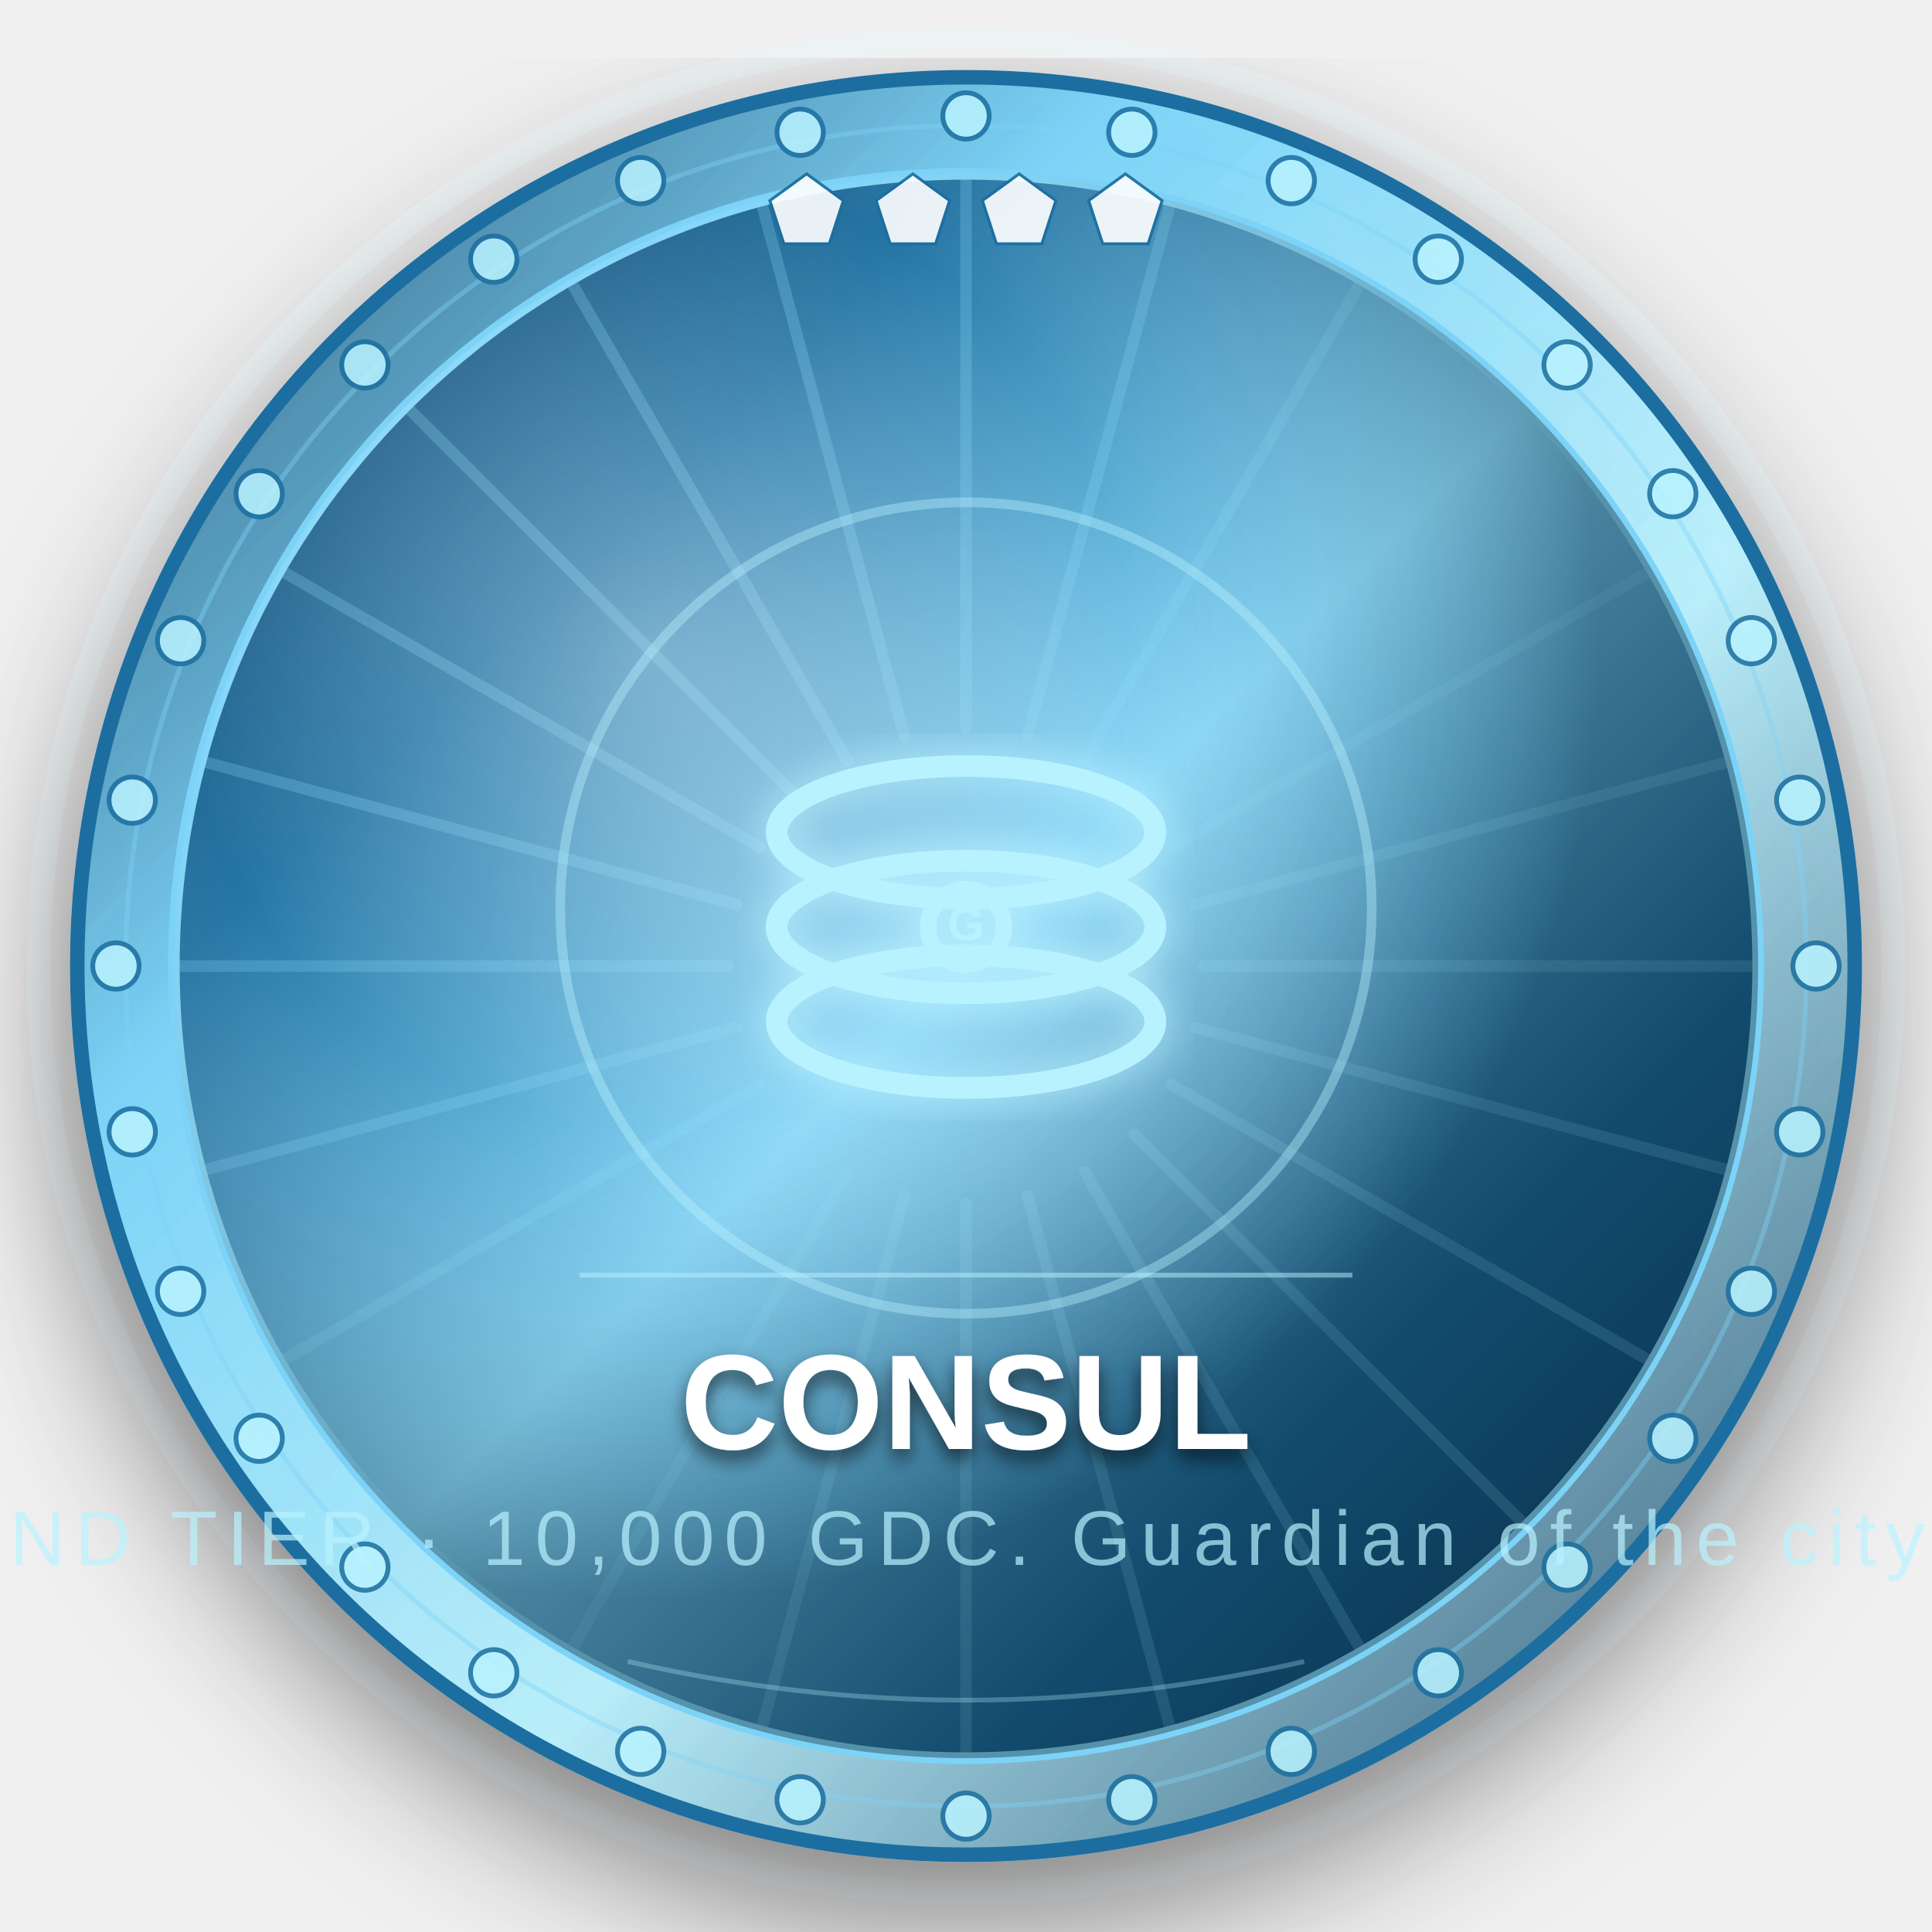
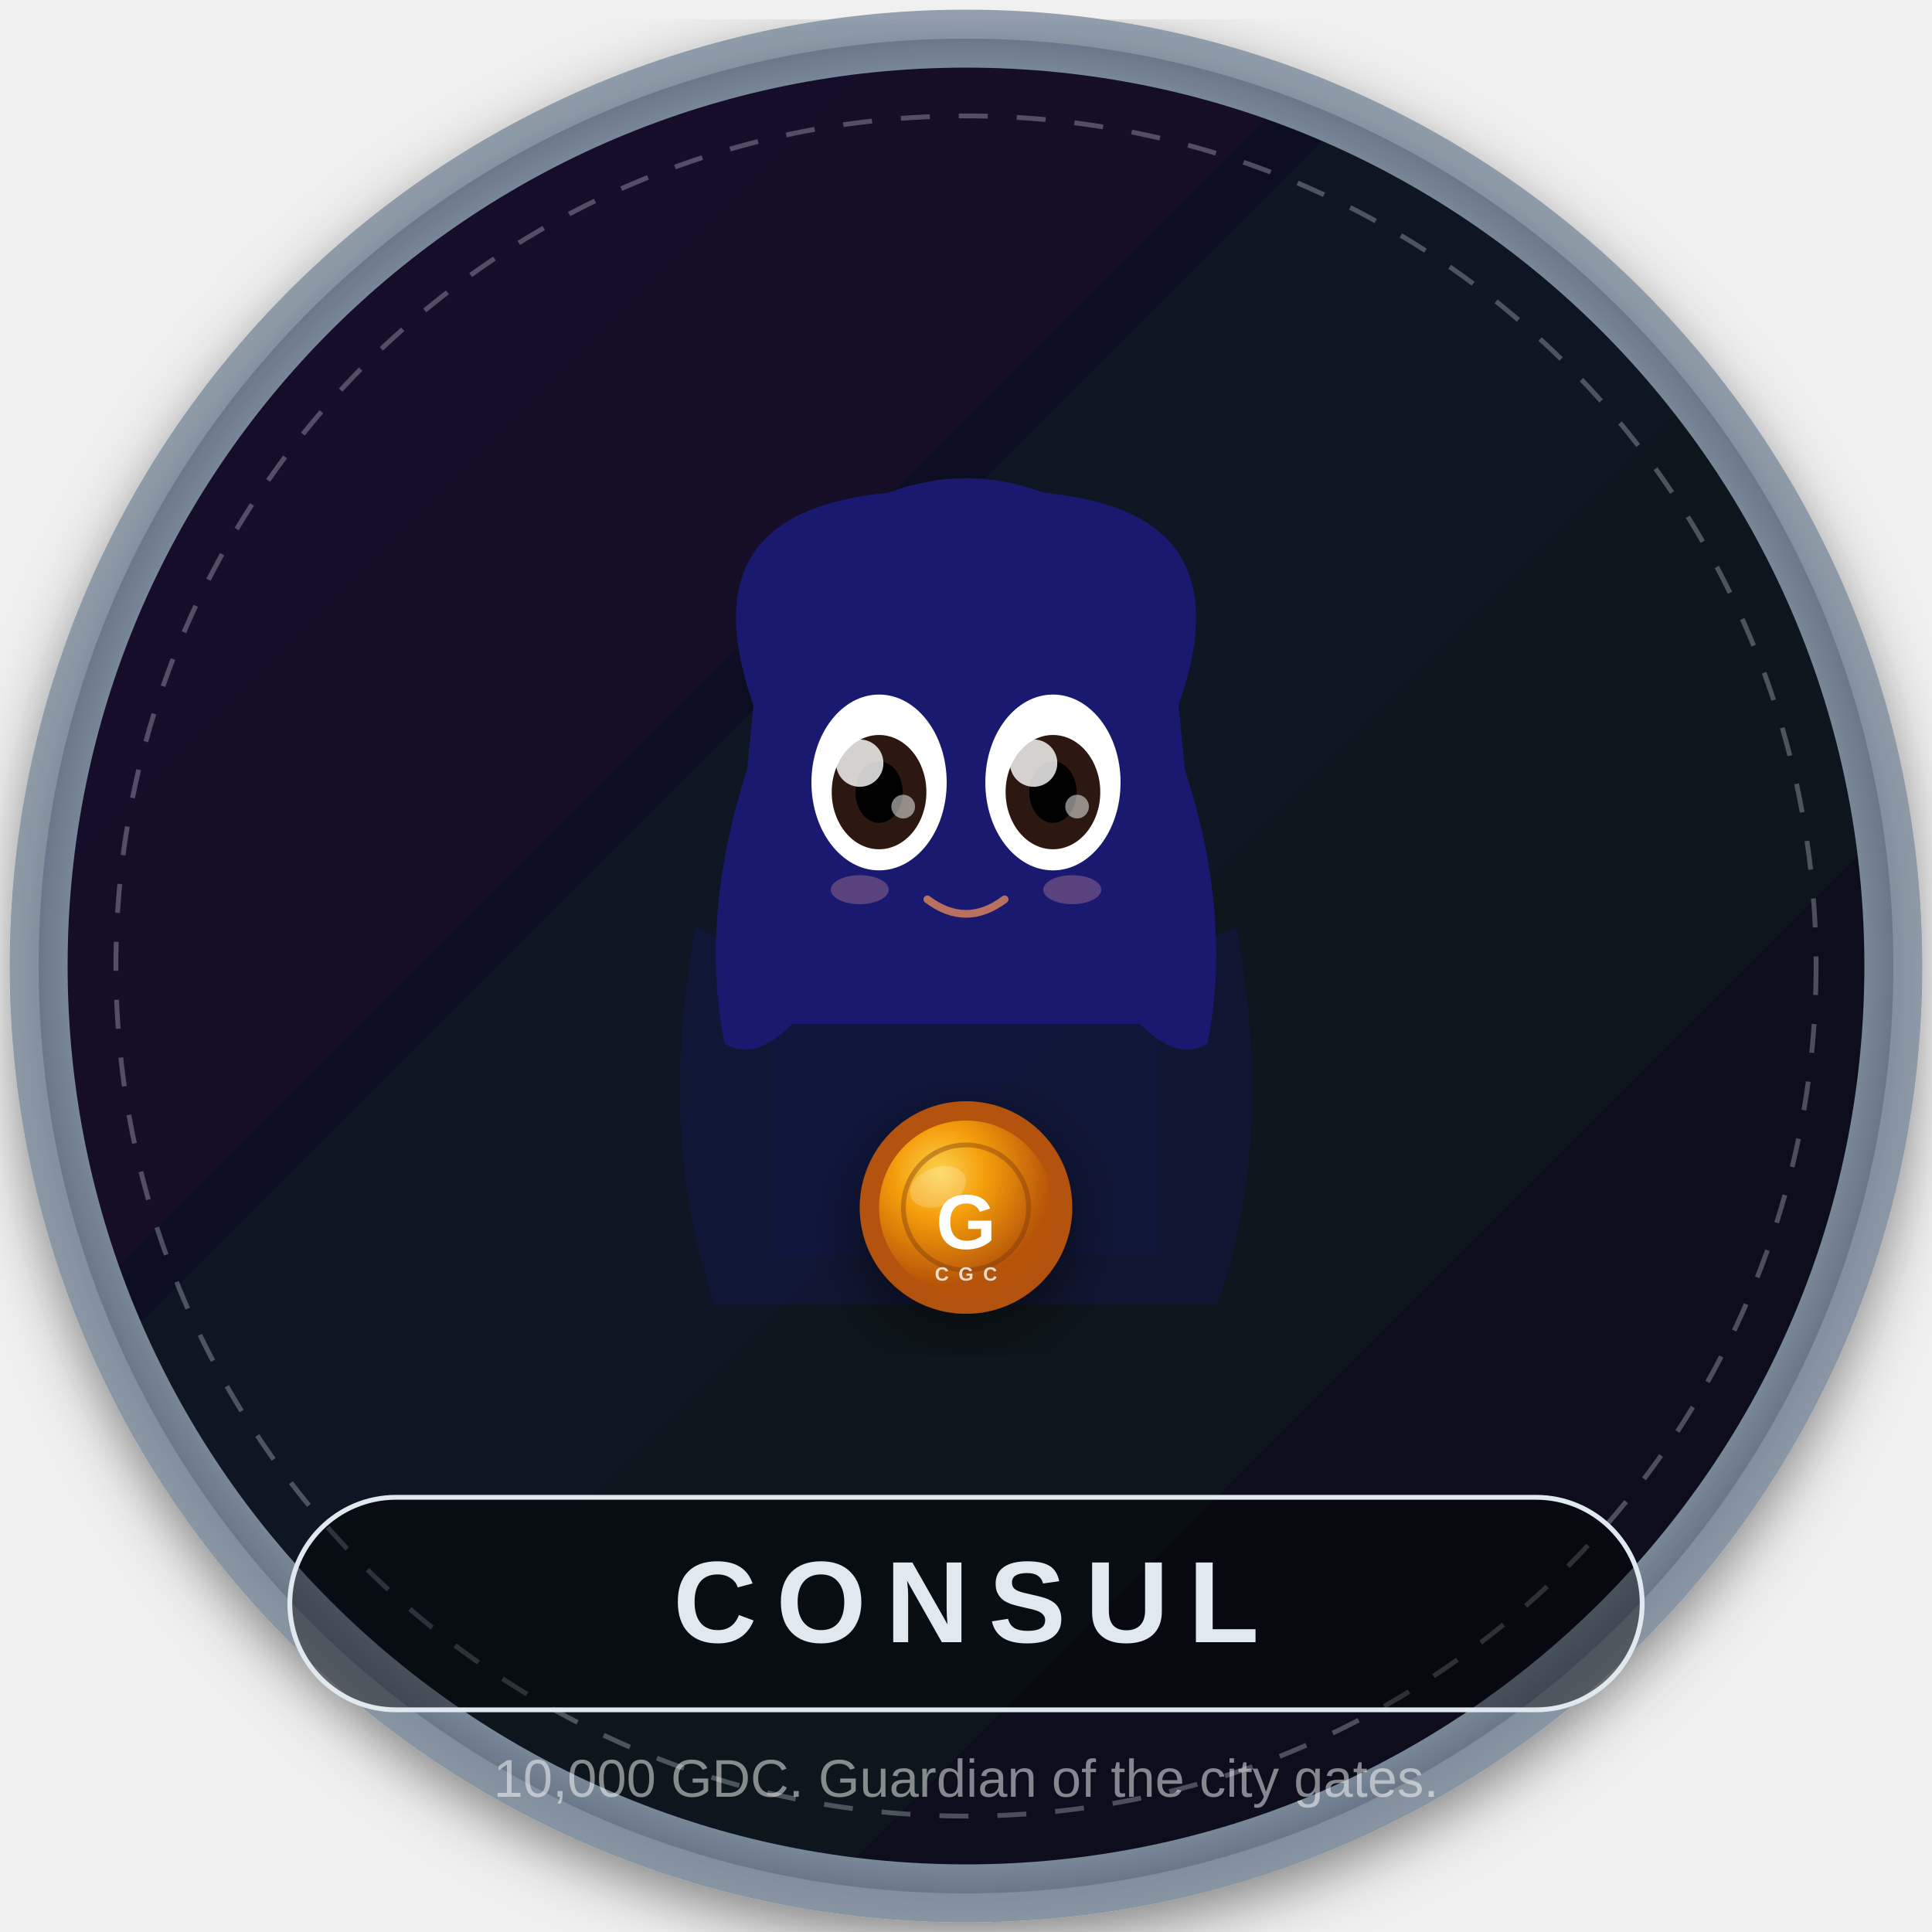
<svg xmlns="http://www.w3.org/2000/svg" viewBox="0 0 200 200" width="200" height="200">
  <defs>
-     <linearGradient id="b9" x1="0%" y1="0%" x2="100%" y2="100%">
-       <stop offset="0%" stop-color="#0C3B5E" />
-       <stop offset="25%" stop-color="#1A6EA0" />
-       <stop offset="50%" stop-color="#7CD3F7" />
-       <stop offset="75%" stop-color="#1A6EA0" />
-       <stop offset="100%" stop-color="#0C3B5E" />
-     </linearGradient>
-     <linearGradient id="r9" x1="0%" y1="0%" x2="100%" y2="100%">
-       <stop offset="0%" stop-color="#0C3B5E" stop-opacity="0.8" />
-       <stop offset="30%" stop-color="#7CD3F7" stop-opacity="1" />
-       <stop offset="60%" stop-color="#B9F2FF" stop-opacity="0.9" />
-       <stop offset="100%" stop-color="#0C3B5E" stop-opacity="0.8" />
-     </linearGradient>
-     <radialGradient id="s9" cx="30%" cy="30%" r="60%">
-       <stop offset="0%" stop-color="#fff" stop-opacity="0.36" />
-       <stop offset="50%" stop-color="#fff" stop-opacity="0.05" />
-       <stop offset="100%" stop-color="#000" stop-opacity="0.31" />
+     <radialGradient id="ring9" cx="50%" cy="50%" r="50%">
+       <stop offset="85%" stop-color="#E0E8F0" />
+       <stop offset="95%" stop-color="#7B8B9B" />
+       <stop offset="100%" stop-color="#7B8B9B" stop-opacity="0.8" />
    </radialGradient>
-     <radialGradient id="c9" cx="50%" cy="50%" r="50%">
-       <stop offset="0%" stop-color="#E8F8FF" stop-opacity="0.25" />
-       <stop offset="100%" stop-color="#E8F8FF" stop-opacity="0" />
+     <radialGradient id="bg9" cx="50%" cy="45%" r="55%">
+       <stop offset="0%" stop-color="#1A2030" />
+       <stop offset="100%" stop-color="#0A0E18" />
    </radialGradient>
-     <filter id="sh9" x="-30%" y="-30%" width="160%" height="160%">
-       <feDropShadow dx="0" dy="6" stdDeviation="7" flood-color="#000" flood-opacity="0.5" />
+     <filter id="sh" x="-20%" y="-20%" width="140%" height="140%">
+       <feDropShadow dx="0" dy="2" stdDeviation="3" flood-color="#000" flood-opacity="0.5" />
    </filter>
-     <filter id="ig9">
-       <feGaussianBlur stdDeviation="2" result="b" />
+     <filter id="glow">
+       <feGaussianBlur stdDeviation="3" result="blur" />
      <feMerge>
-         <feMergeNode in="b" />
+         <feMergeNode in="blur" />
        <feMergeNode in="SourceGraphic" />
      </feMerge>
    </filter>
+     <linearGradient id="gdcBg9" x1="0%" y1="0%" x2="100%" y2="100%">
+       <stop offset="0%" stop-color="#1A0A30" />
+       <stop offset="50%" stop-color="#0E1420" />
+       <stop offset="100%" stop-color="#0A0E1A" />
+     </linearGradient>
  </defs>
-   <circle cx="100" cy="100" r="96" fill="none" stroke="#E8F8FF" stroke-width="2.4" opacity="0.3" filter="url(#sh9)" />
-   <circle cx="100" cy="100" r="92" fill="url(#r9)" stroke="#1A6EA0" stroke-width="1.5" filter="url(#sh9)" />
-   <circle cx="100" cy="100" r="87" fill="none" stroke="#7CD3F7" stroke-width="0.5" opacity="0.4" />
-   <circle cx="100" cy="100" r="82" fill="url(#b9)" stroke="#7CD3F7" stroke-width="1.2" />
-   <line x1="124.6" y1="100" x2="182" y2="100" stroke="#7CD3F7" stroke-width="1.2" opacity="0.26" stroke-linecap="round" />
-   <line x1="123.762" y1="106.367" x2="179.206" y2="121.223" stroke="#7CD3F7" stroke-width="1.2" opacity="0.26" stroke-linecap="round" />
-   <line x1="121.304" y1="112.3" x2="171.014" y2="141" stroke="#7CD3F7" stroke-width="1.2" opacity="0.26" stroke-linecap="round" />
-   <line x1="117.395" y1="117.395" x2="157.983" y2="157.983" stroke="#7CD3F7" stroke-width="1.2" opacity="0.26" stroke-linecap="round" />
-   <line x1="112.3" y1="121.304" x2="141" y2="171.014" stroke="#7CD3F7" stroke-width="1.2" opacity="0.26" stroke-linecap="round" />
-   <line x1="106.367" y1="123.762" x2="121.223" y2="179.206" stroke="#7CD3F7" stroke-width="1.2" opacity="0.26" stroke-linecap="round" />
-   <line x1="100" y1="124.6" x2="100" y2="182" stroke="#7CD3F7" stroke-width="1.2" opacity="0.26" stroke-linecap="round" />
-   <line x1="93.633" y1="123.762" x2="78.777" y2="179.206" stroke="#7CD3F7" stroke-width="1.2" opacity="0.26" stroke-linecap="round" />
-   <line x1="87.7" y1="121.304" x2="59" y2="171.014" stroke="#7CD3F7" stroke-width="1.2" opacity="0.26" stroke-linecap="round" />
-   <line x1="82.605" y1="117.395" x2="42.017" y2="157.983" stroke="#7CD3F7" stroke-width="1.2" opacity="0.26" stroke-linecap="round" />
-   <line x1="78.696" y1="112.3" x2="28.986" y2="141" stroke="#7CD3F7" stroke-width="1.2" opacity="0.26" stroke-linecap="round" />
-   <line x1="76.238" y1="106.367" x2="20.794" y2="121.223" stroke="#7CD3F7" stroke-width="1.2" opacity="0.26" stroke-linecap="round" />
-   <line x1="75.4" y1="100" x2="18" y2="100" stroke="#7CD3F7" stroke-width="1.2" opacity="0.26" stroke-linecap="round" />
-   <line x1="76.238" y1="93.633" x2="20.794" y2="78.777" stroke="#7CD3F7" stroke-width="1.2" opacity="0.26" stroke-linecap="round" />
-   <line x1="78.696" y1="87.7" x2="28.986" y2="59" stroke="#7CD3F7" stroke-width="1.2" opacity="0.26" stroke-linecap="round" />
-   <line x1="82.605" y1="82.605" x2="42.017" y2="42.017" stroke="#7CD3F7" stroke-width="1.2" opacity="0.26" stroke-linecap="round" />
-   <line x1="87.7" y1="78.696" x2="59" y2="28.986" stroke="#7CD3F7" stroke-width="1.2" opacity="0.26" stroke-linecap="round" />
-   <line x1="93.633" y1="76.238" x2="78.777" y2="20.794" stroke="#7CD3F7" stroke-width="1.2" opacity="0.26" stroke-linecap="round" />
-   <line x1="100" y1="75.4" x2="100" y2="18" stroke="#7CD3F7" stroke-width="1.2" opacity="0.26" stroke-linecap="round" />
-   <line x1="106.367" y1="76.238" x2="121.223" y2="20.794" stroke="#7CD3F7" stroke-width="1.2" opacity="0.26" stroke-linecap="round" />
-   <line x1="112.3" y1="78.696" x2="141" y2="28.986" stroke="#7CD3F7" stroke-width="1.2" opacity="0.26" stroke-linecap="round" />
-   <line x1="117.395" y1="82.605" x2="157.983" y2="42.017" stroke="#7CD3F7" stroke-width="1.2" opacity="0.26" stroke-linecap="round" />
-   <line x1="121.304" y1="87.7" x2="171.014" y2="59" stroke="#7CD3F7" stroke-width="1.2" opacity="0.26" stroke-linecap="round" />
-   <line x1="123.762" y1="93.633" x2="179.206" y2="78.777" stroke="#7CD3F7" stroke-width="1.2" opacity="0.26" stroke-linecap="round" />
-   <circle cx="100" cy="100" r="50" fill="url(#c9)" />
-   <circle cx="100" cy="100" r="82" fill="url(#s9)" />
-   <circle cx="100" cy="12" r="2.4" fill="#B9F2FF" stroke="#1A6EA0" stroke-width="0.5" opacity="0.85" />
-   <circle cx="117.168" cy="13.691" r="2.4" fill="#B9F2FF" stroke="#1A6EA0" stroke-width="0.5" opacity="0.85" />
-   <circle cx="133.676" cy="18.699" r="2.4" fill="#B9F2FF" stroke="#1A6EA0" stroke-width="0.5" opacity="0.85" />
-   <circle cx="148.89" cy="26.831" r="2.4" fill="#B9F2FF" stroke="#1A6EA0" stroke-width="0.5" opacity="0.85" />
-   <circle cx="162.225" cy="37.775" r="2.4" fill="#B9F2FF" stroke="#1A6EA0" stroke-width="0.5" opacity="0.85" />
-   <circle cx="173.169" cy="51.11" r="2.4" fill="#B9F2FF" stroke="#1A6EA0" stroke-width="0.5" opacity="0.85" />
-   <circle cx="181.301" cy="66.324" r="2.4" fill="#B9F2FF" stroke="#1A6EA0" stroke-width="0.5" opacity="0.85" />
-   <circle cx="186.309" cy="82.832" r="2.4" fill="#B9F2FF" stroke="#1A6EA0" stroke-width="0.5" opacity="0.85" />
-   <circle cx="188" cy="100" r="2.4" fill="#B9F2FF" stroke="#1A6EA0" stroke-width="0.5" opacity="0.85" />
-   <circle cx="186.309" cy="117.168" r="2.4" fill="#B9F2FF" stroke="#1A6EA0" stroke-width="0.5" opacity="0.85" />
-   <circle cx="181.301" cy="133.676" r="2.4" fill="#B9F2FF" stroke="#1A6EA0" stroke-width="0.5" opacity="0.85" />
-   <circle cx="173.169" cy="148.89" r="2.4" fill="#B9F2FF" stroke="#1A6EA0" stroke-width="0.5" opacity="0.85" />
-   <circle cx="162.225" cy="162.225" r="2.4" fill="#B9F2FF" stroke="#1A6EA0" stroke-width="0.5" opacity="0.85" />
-   <circle cx="148.89" cy="173.169" r="2.4" fill="#B9F2FF" stroke="#1A6EA0" stroke-width="0.5" opacity="0.85" />
-   <circle cx="133.676" cy="181.301" r="2.4" fill="#B9F2FF" stroke="#1A6EA0" stroke-width="0.5" opacity="0.85" />
-   <circle cx="117.168" cy="186.309" r="2.4" fill="#B9F2FF" stroke="#1A6EA0" stroke-width="0.5" opacity="0.85" />
-   <circle cx="100" cy="188" r="2.4" fill="#B9F2FF" stroke="#1A6EA0" stroke-width="0.5" opacity="0.85" />
-   <circle cx="82.832" cy="186.309" r="2.4" fill="#B9F2FF" stroke="#1A6EA0" stroke-width="0.5" opacity="0.85" />
-   <circle cx="66.324" cy="181.301" r="2.4" fill="#B9F2FF" stroke="#1A6EA0" stroke-width="0.5" opacity="0.85" />
-   <circle cx="51.11" cy="173.169" r="2.4" fill="#B9F2FF" stroke="#1A6EA0" stroke-width="0.5" opacity="0.85" />
-   <circle cx="37.775" cy="162.225" r="2.4" fill="#B9F2FF" stroke="#1A6EA0" stroke-width="0.5" opacity="0.85" />
-   <circle cx="26.831" cy="148.89" r="2.4" fill="#B9F2FF" stroke="#1A6EA0" stroke-width="0.5" opacity="0.85" />
-   <circle cx="18.699" cy="133.676" r="2.4" fill="#B9F2FF" stroke="#1A6EA0" stroke-width="0.5" opacity="0.85" />
-   <circle cx="13.691" cy="117.168" r="2.4" fill="#B9F2FF" stroke="#1A6EA0" stroke-width="0.5" opacity="0.85" />
-   <circle cx="12" cy="100" r="2.4" fill="#B9F2FF" stroke="#1A6EA0" stroke-width="0.5" opacity="0.85" />
-   <circle cx="13.691" cy="82.832" r="2.4" fill="#B9F2FF" stroke="#1A6EA0" stroke-width="0.5" opacity="0.85" />
-   <circle cx="18.699" cy="66.324" r="2.4" fill="#B9F2FF" stroke="#1A6EA0" stroke-width="0.5" opacity="0.85" />
-   <circle cx="26.831" cy="51.11" r="2.4" fill="#B9F2FF" stroke="#1A6EA0" stroke-width="0.5" opacity="0.85" />
-   <circle cx="37.775" cy="37.775" r="2.4" fill="#B9F2FF" stroke="#1A6EA0" stroke-width="0.5" opacity="0.85" />
-   <circle cx="51.11" cy="26.831" r="2.4" fill="#B9F2FF" stroke="#1A6EA0" stroke-width="0.5" opacity="0.85" />
-   <circle cx="66.324" cy="18.699" r="2.4" fill="#B9F2FF" stroke="#1A6EA0" stroke-width="0.5" opacity="0.85" />
-   <circle cx="82.832" cy="13.691" r="2.4" fill="#B9F2FF" stroke="#1A6EA0" stroke-width="0.5" opacity="0.85" />
-   <polygon points="83.5,18 87.304,20.764 85.851,25.236 81.149,25.236 79.696,20.764" fill="#FFFFFF" stroke="#1A6EA0" stroke-width="0.3" opacity="0.9" />
-   <polygon points="94.5,18 98.304,20.764 96.851,25.236 92.149,25.236 90.696,20.764" fill="#FFFFFF" stroke="#1A6EA0" stroke-width="0.3" opacity="0.9" />
-   <polygon points="105.5,18 109.304,20.764 107.851,25.236 103.149,25.236 101.696,20.764" fill="#FFFFFF" stroke="#1A6EA0" stroke-width="0.3" opacity="0.9" />
-   <polygon points="116.5,18 120.304,20.764 118.851,25.236 114.149,25.236 112.696,20.764" fill="#FFFFFF" stroke="#1A6EA0" stroke-width="0.3" opacity="0.9" />
-   <circle cx="100" cy="94" r="42" fill="none" stroke="#B9F2FF" stroke-width="1" opacity="0.4" />
-   <g filter="url(#ig9)">
-     <g transform="translate(100,94)">
-       <ellipse cx="0" cy="-7.84" rx="19.6" ry="6.86" fill="none" stroke="#B9F2FF" stroke-width="2.24" />
-       <ellipse cx="0" cy="1.96" rx="19.6" ry="6.86" fill="none" stroke="#B9F2FF" stroke-width="2.24" />
-       <ellipse cx="0" cy="11.76" rx="19.6" ry="6.86" fill="none" stroke="#B9F2FF" stroke-width="2.24" />
-       <circle cx="0" cy="1.96" r="3.92" fill="none" stroke="#B9F2FF" stroke-width="1.68" />
-       <text x="0" y="3.332" text-anchor="middle" font-size="4.9" fill="#B9F2FF" font-weight="bold" font-family="Arial">G</text>
-     </g>
+   <circle cx="100" cy="100" r="96" fill="url(#gdcBg9)" stroke="url(#ring9)" stroke-width="6" filter="url(#sh)" />
+   <circle cx="100" cy="100" r="88" fill="none" stroke="#E0E8F0" stroke-width="0.5" opacity="0.3" stroke-dasharray="3 3" />
+   <path d="M88,58 L93,52 L100,56 L107,52 L112,58 L108,75 L92,75Z" fill="none" stroke="#E0E8F0" stroke-width="0.5" opacity="0.1" />
+   <path d="M72,96 Q68,118 74,135 L126,135 Q132,118 128,96 Q115,102 100,104 Q85,102 72,96Z" fill="#191970" opacity="0.25" />
+   <path d="M80,98 L80,130 L120,130 L120,98Z" fill="#191970" opacity="0.1" />
+   <rect x="96" y="96" width="8" height="8" rx="2" fill="#FDE8D0" />
+   <ellipse cx="100" cy="78" rx="22" ry="24" fill="#FDE8D0" stroke="#E8C9A8" stroke-width="0.5" />
+   <path d="M78,73 C72,56 82,52 92,51 Q100,48 108,51 C118,52 128,56 122,73 Q124,93 125,106 L75,106 Q76,93 78,73Z" fill="#191970" />
+   <path d="M79,75 Q72,93 75,108 Q78,110 82,106 Q78,93 82,77Z" fill="#191970" />
+   <path d="M121,75 Q128,93 125,108 Q122,110 118,106 Q122,93 118,77Z" fill="#191970" />
+   <ellipse cx="91" cy="81" rx="7" ry="9.1" fill="#fff" />
+   <ellipse cx="109" cy="81" rx="7" ry="9.1" fill="#fff" />
+   <ellipse cx="91" cy="82" rx="4.9" ry="5.915" fill="#2C1810" />
+   <ellipse cx="109" cy="82" rx="4.9" ry="5.915" fill="#2C1810" />
+   <ellipse cx="91" cy="82" rx="2.45" ry="3.185" fill="#000" />
+   <ellipse cx="109" cy="82" rx="2.45" ry="3.185" fill="#000" />
+   <circle cx="89" cy="79" r="2.45" fill="#fff" opacity="0.8" />
+   <circle cx="107" cy="79" r="2.45" fill="#fff" opacity="0.8" />
+   <circle cx="93.5" cy="83.5" r="1.225" fill="#fff" opacity="0.5" />
+   <circle cx="111.5" cy="83.5" r="1.225" fill="#fff" opacity="0.5" />
+   <path d="M84,68.9 Q91,66.9 98,68.9" fill="none" stroke="#191970" stroke-width="1.2" stroke-linecap="round" />
+   <path d="M102,68.9 Q109,66.9 116,68.9" fill="none" stroke="#191970" stroke-width="1.2" stroke-linecap="round" />
+   <path d="M96,93.1 Q100,96.1 104,93.1" fill="none" stroke="#B87060" stroke-width="0.8" stroke-linecap="round" />
+   <ellipse cx="89" cy="92.1" rx="3" ry="1.5" fill="#F0A0A0" opacity="0.3" />
+   <ellipse cx="111" cy="92.1" rx="3" ry="1.5" fill="#F0A0A0" opacity="0.3" />
+   <g transform="translate(100,125)">
+     <defs>
+       <radialGradient id="cg100_125" cx="35%" cy="30%" r="65%">
+         <stop offset="0%" stop-color="#fcd34d" />
+         <stop offset="40%" stop-color="#f59e0b" />
+         <stop offset="100%" stop-color="#b45309" />
+       </radialGradient>
+     </defs>
+     <circle cx="0" cy="0" r="11" fill="#b45309" filter="url(#sh)" />
+     <circle cx="0" cy="0" r="9" fill="url(#cg100_125)" />
+     <circle cx="0" cy="0" r="6.48" fill="none" stroke="rgba(120,53,15,0.4)" stroke-width="0.5" />
+     <text x="0" y="2" text-anchor="middle" dominant-baseline="middle" font-family="Arial,sans-serif" font-weight="bold" font-size="8" fill="#fff">G</text>
+     <text x="0" y="7" text-anchor="middle" dominant-baseline="middle" font-family="Arial,sans-serif" font-weight="bold" font-size="2" fill="rgba(255,255,255,0.8)" letter-spacing="1">CGC</text>
+     <ellipse cx="-2" cy="-3" rx="3" ry="2" transform="rotate(-20)" fill="rgba(255,255,255,0.2)" />
  </g>
-   <line x1="60" y1="132" x2="140" y2="132" stroke="#B9F2FF" stroke-width="0.5" opacity="0.5" />
-   <text x="100" y="150" text-anchor="middle" font-size="14" font-weight="bold" fill="#fff" font-family="Arial,sans-serif" filter="drop-shadow(0 1px 1px rgba(0,0,0,0.6))">CONSUL</text>
-   <text x="100" y="162" text-anchor="middle" font-size="8" fill="#B9F2FF" opacity="0.7" font-family="Arial,sans-serif" letter-spacing="1">DIAMOND TIER · 10,000 GDC. Guardian of the city gates.</text>
-   <path d="M65 172 Q100 180 135 172" fill="none" stroke="#B9F2FF" stroke-width="0.5" opacity="0.3" />
+   <rect x="30" y="155" width="140" height="22" rx="11" fill="rgba(0,0,0,0.4)" stroke="#E0E8F0" stroke-width="0.5" />
+   <text x="100" y="170" text-anchor="middle" font-size="12" font-weight="bold" fill="#E0E8F0" font-family="Arial,sans-serif" letter-spacing="2">CONSUL</text>
+   <text x="100" y="186" text-anchor="middle" font-size="5.5" fill="rgba(255,255,255,0.5)" font-family="Arial,sans-serif">10,000 GDC. Guardian of the city gates.</text>
</svg>
